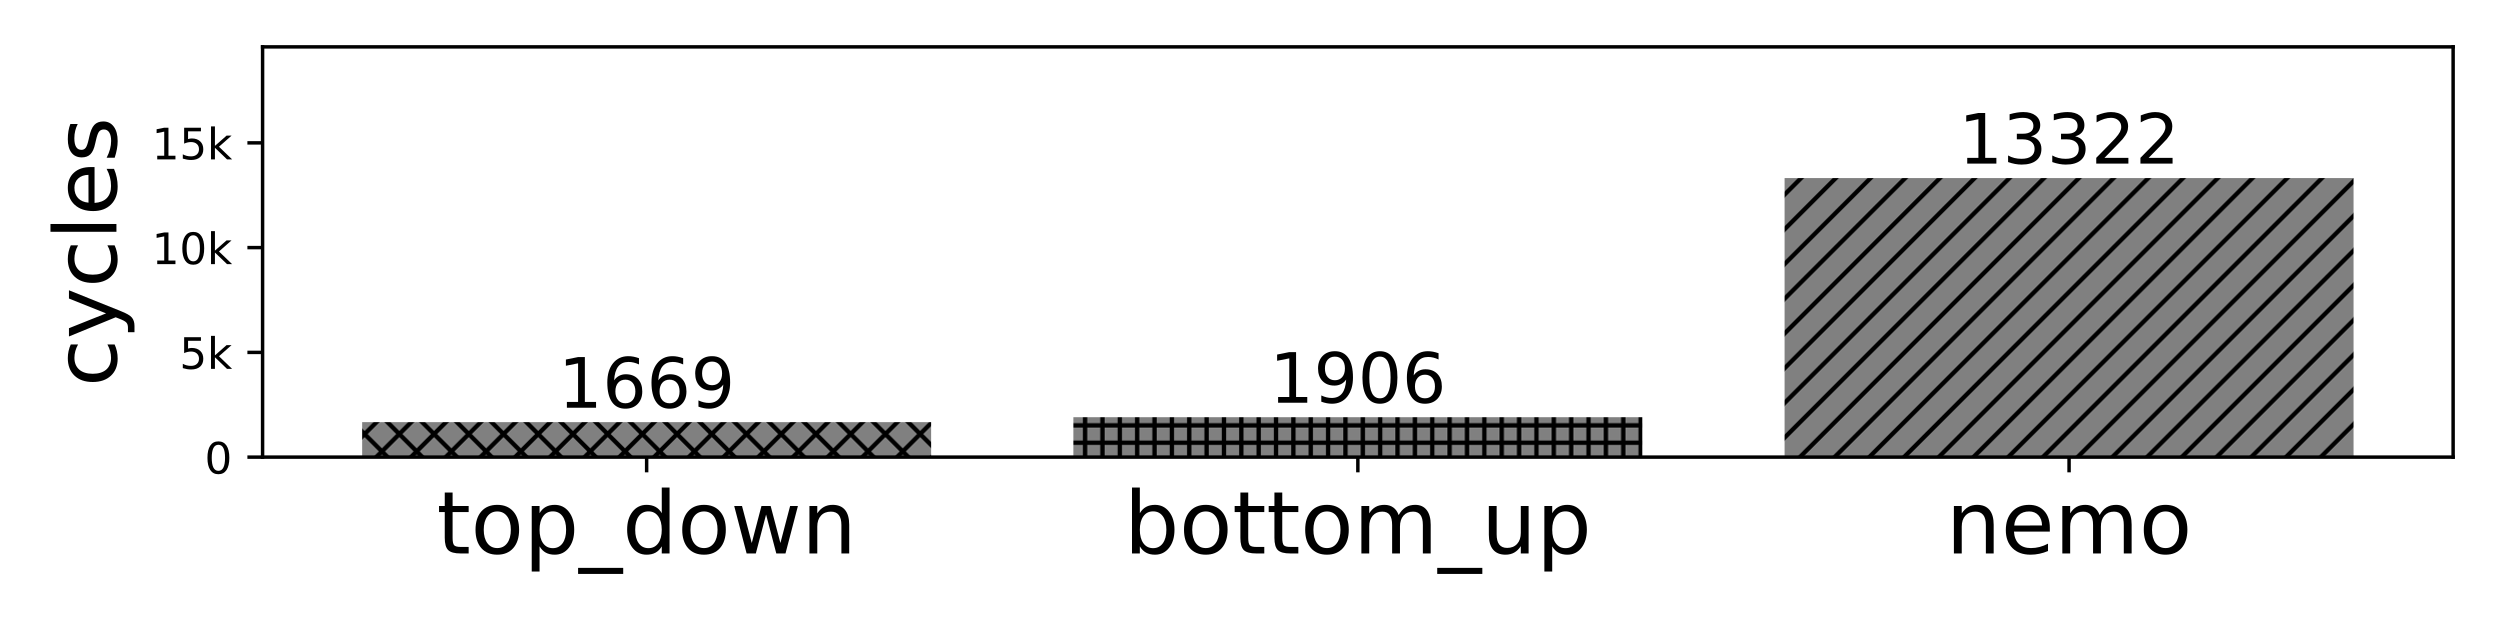
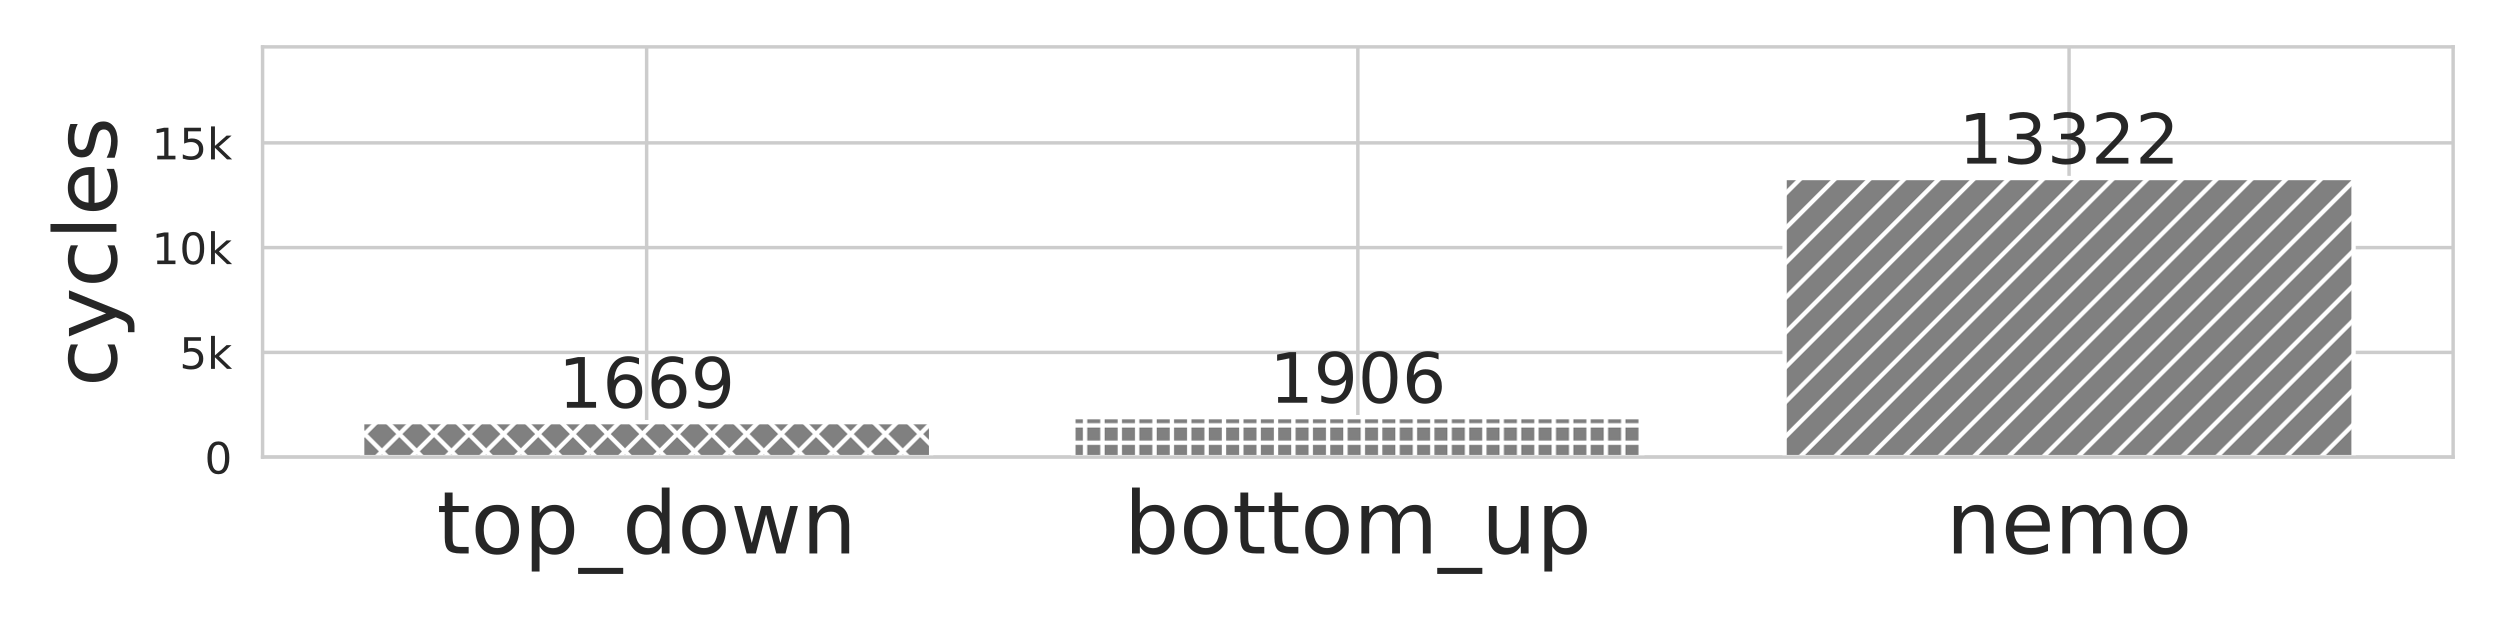
<svg xmlns="http://www.w3.org/2000/svg" xmlns:xlink="http://www.w3.org/1999/xlink" width="576pt" height="144pt" viewBox="0 0 576 144" version="1.1">
  <defs>
    <style type="text/css">*{stroke-linejoin: round; stroke-linecap: butt}</style>
  </defs>
  <g id="figure_1">
    <g id="patch_1">
      <path d="M 0 144  L 576 144  L 576 0  L 0 0  z " style="fill: #ffffff" />
    </g>
    <g id="axes_1">
      <g id="patch_2">
        <path d="M 60.5 105.32  L 565.2 105.32  L 565.2 10.8  L 60.5 10.8  z " style="fill: #ffffff" />
      </g>
-       <g id="patch_3">
-         <path d="M 83.441 105.32  L 214.532 105.32  L 214.532 97.264  L 83.441 97.264  z " clip-path="url(#pf0db7ee547)" style="fill: url(#h18d0859158)" />
-       </g>
-       <g id="patch_4">
-         <path d="M 247.305 105.32  L 378.395 105.32  L 378.395 96.12  L 247.305 96.12  z " clip-path="url(#pf0db7ee547)" style="fill: url(#hfff150d87a)" />
-       </g>
-       <g id="patch_5">
-         <path d="M 411.168 105.32  L 542.259 105.32  L 542.259 41.021  L 411.168 41.021  z " clip-path="url(#pf0db7ee547)" style="fill: url(#h7fda47ec4d)" />
-       </g>
      <g id="matplotlib.axis_1">
        <g id="xtick_1">
          <g id="line2d_1">
-             <defs>
-               <path id="m90ba5de376" d="M 0 0  L 0 3.5  " style="stroke: #000000; stroke-width: 0.8" />
-             </defs>
-             <g>
-               <use xlink:href="#m90ba5de376" x="148.986" y="105.32" style="stroke: #000000; stroke-width: 0.8" />
-             </g>
+             <path d="M 148.986 105.32  L 148.986 10.8  " clip-path="url(#pa482756205)" style="fill: none; stroke: #cccccc; stroke-width: 0.8; stroke-linecap: round" />
          </g>
          <g id="text_1">
-             <g transform="translate(100.6161 127.5169) scale(0.2 -0.2)">
+             <g style="fill: #262626" transform="translate(100.6161 127.5169) scale(0.2 -0.2)">
              <defs>
                <path id="DejaVuSans-74" d="M 1172 4494  L 1172 3500  L 2356 3500  L 2356 3053  L 1172 3053  L 1172 1153  Q 1172 725 1289 603  Q 1406 481 1766 481  L 2356 481  L 2356 0  L 1766 0  Q 1100 0 847 248  Q 594 497 594 1153  L 594 3053  L 172 3053  L 172 3500  L 594 3500  L 594 4494  L 1172 4494  z " transform="scale(0.015625)" />
                <path id="DejaVuSans-6f" d="M 1959 3097  Q 1497 3097 1228 2736  Q 959 2375 959 1747  Q 959 1119 1226 758  Q 1494 397 1959 397  Q 2419 397 2687 759  Q 2956 1122 2956 1747  Q 2956 2369 2687 2733  Q 2419 3097 1959 3097  z M 1959 3584  Q 2709 3584 3137 3096  Q 3566 2609 3566 1747  Q 3566 888 3137 398  Q 2709 -91 1959 -91  Q 1206 -91 779 398  Q 353 888 353 1747  Q 353 2609 779 3096  Q 1206 3584 1959 3584  z " transform="scale(0.015625)" />
                <path id="DejaVuSans-70" d="M 1159 525  L 1159 -1331  L 581 -1331  L 581 3500  L 1159 3500  L 1159 2969  Q 1341 3281 1617 3432  Q 1894 3584 2278 3584  Q 2916 3584 3314 3078  Q 3713 2572 3713 1747  Q 3713 922 3314 415  Q 2916 -91 2278 -91  Q 1894 -91 1617 61  Q 1341 213 1159 525  z M 3116 1747  Q 3116 2381 2855 2742  Q 2594 3103 2138 3103  Q 1681 3103 1420 2742  Q 1159 2381 1159 1747  Q 1159 1113 1420 752  Q 1681 391 2138 391  Q 2594 391 2855 752  Q 3116 1113 3116 1747  z " transform="scale(0.015625)" />
                <path id="DejaVuSans-5f" d="M 3263 -1063  L 3263 -1509  L -63 -1509  L -63 -1063  L 3263 -1063  z " transform="scale(0.015625)" />
                <path id="DejaVuSans-64" d="M 2906 2969  L 2906 4863  L 3481 4863  L 3481 0  L 2906 0  L 2906 525  Q 2725 213 2448 61  Q 2172 -91 1784 -91  Q 1150 -91 751 415  Q 353 922 353 1747  Q 353 2572 751 3078  Q 1150 3584 1784 3584  Q 2172 3584 2448 3432  Q 2725 3281 2906 2969  z M 947 1747  Q 947 1113 1208 752  Q 1469 391 1925 391  Q 2381 391 2643 752  Q 2906 1113 2906 1747  Q 2906 2381 2643 2742  Q 2381 3103 1925 3103  Q 1469 3103 1208 2742  Q 947 2381 947 1747  z " transform="scale(0.015625)" />
                <path id="DejaVuSans-77" d="M 269 3500  L 844 3500  L 1563 769  L 2278 3500  L 2956 3500  L 3675 769  L 4391 3500  L 4966 3500  L 4050 0  L 3372 0  L 2619 2869  L 1863 0  L 1184 0  L 269 3500  z " transform="scale(0.015625)" />
                <path id="DejaVuSans-6e" d="M 3513 2113  L 3513 0  L 2938 0  L 2938 2094  Q 2938 2591 2744 2837  Q 2550 3084 2163 3084  Q 1697 3084 1428 2787  Q 1159 2491 1159 1978  L 1159 0  L 581 0  L 581 3500  L 1159 3500  L 1159 2956  Q 1366 3272 1645 3428  Q 1925 3584 2291 3584  Q 2894 3584 3203 3211  Q 3513 2838 3513 2113  z " transform="scale(0.015625)" />
              </defs>
              <use xlink:href="#DejaVuSans-74" />
              <use xlink:href="#DejaVuSans-6f" x="39.209" />
              <use xlink:href="#DejaVuSans-70" x="100.391" />
              <use xlink:href="#DejaVuSans-5f" x="163.867" />
              <use xlink:href="#DejaVuSans-64" x="213.867" />
              <use xlink:href="#DejaVuSans-6f" x="277.344" />
              <use xlink:href="#DejaVuSans-77" x="338.525" />
              <use xlink:href="#DejaVuSans-6e" x="420.312" />
            </g>
          </g>
        </g>
        <g id="xtick_2">
          <g id="line2d_2">
-             <g>
-               <use xlink:href="#m90ba5de376" x="312.85" y="105.32" style="stroke: #000000; stroke-width: 0.8" />
-             </g>
+             <path d="M 312.85 105.32  L 312.85 10.8  " clip-path="url(#pa482756205)" style="fill: none; stroke: #cccccc; stroke-width: 0.8; stroke-linecap: round" />
          </g>
          <g id="text_2">
-             <g transform="translate(258.9969 127.5169) scale(0.2 -0.2)">
+             <g style="fill: #262626" transform="translate(258.9969 127.5169) scale(0.2 -0.2)">
              <defs>
                <path id="DejaVuSans-62" d="M 3116 1747  Q 3116 2381 2855 2742  Q 2594 3103 2138 3103  Q 1681 3103 1420 2742  Q 1159 2381 1159 1747  Q 1159 1113 1420 752  Q 1681 391 2138 391  Q 2594 391 2855 752  Q 3116 1113 3116 1747  z M 1159 2969  Q 1341 3281 1617 3432  Q 1894 3584 2278 3584  Q 2916 3584 3314 3078  Q 3713 2572 3713 1747  Q 3713 922 3314 415  Q 2916 -91 2278 -91  Q 1894 -91 1617 61  Q 1341 213 1159 525  L 1159 0  L 581 0  L 581 4863  L 1159 4863  L 1159 2969  z " transform="scale(0.015625)" />
                <path id="DejaVuSans-6d" d="M 3328 2828  Q 3544 3216 3844 3400  Q 4144 3584 4550 3584  Q 5097 3584 5394 3201  Q 5691 2819 5691 2113  L 5691 0  L 5113 0  L 5113 2094  Q 5113 2597 4934 2840  Q 4756 3084 4391 3084  Q 3944 3084 3684 2787  Q 3425 2491 3425 1978  L 3425 0  L 2847 0  L 2847 2094  Q 2847 2600 2669 2842  Q 2491 3084 2119 3084  Q 1678 3084 1418 2786  Q 1159 2488 1159 1978  L 1159 0  L 581 0  L 581 3500  L 1159 3500  L 1159 2956  Q 1356 3278 1631 3431  Q 1906 3584 2284 3584  Q 2666 3584 2933 3390  Q 3200 3197 3328 2828  z " transform="scale(0.015625)" />
                <path id="DejaVuSans-75" d="M 544 1381  L 544 3500  L 1119 3500  L 1119 1403  Q 1119 906 1312 657  Q 1506 409 1894 409  Q 2359 409 2629 706  Q 2900 1003 2900 1516  L 2900 3500  L 3475 3500  L 3475 0  L 2900 0  L 2900 538  Q 2691 219 2414 64  Q 2138 -91 1772 -91  Q 1169 -91 856 284  Q 544 659 544 1381  z M 1991 3584  L 1991 3584  z " transform="scale(0.015625)" />
              </defs>
              <use xlink:href="#DejaVuSans-62" />
              <use xlink:href="#DejaVuSans-6f" x="63.477" />
              <use xlink:href="#DejaVuSans-74" x="124.658" />
              <use xlink:href="#DejaVuSans-74" x="163.867" />
              <use xlink:href="#DejaVuSans-6f" x="203.076" />
              <use xlink:href="#DejaVuSans-6d" x="264.258" />
              <use xlink:href="#DejaVuSans-5f" x="361.67" />
              <use xlink:href="#DejaVuSans-75" x="411.67" />
              <use xlink:href="#DejaVuSans-70" x="475.049" />
            </g>
          </g>
        </g>
        <g id="xtick_3">
          <g id="line2d_3">
-             <g>
-               <use xlink:href="#m90ba5de376" x="476.714" y="105.32" style="stroke: #000000; stroke-width: 0.8" />
-             </g>
+             <path d="M 476.714 105.32  L 476.714 10.8  " clip-path="url(#pa482756205)" style="fill: none; stroke: #cccccc; stroke-width: 0.8; stroke-linecap: round" />
          </g>
          <g id="text_3">
-             <g transform="translate(448.3636 127.5169) scale(0.2 -0.2)">
+             <g style="fill: #262626" transform="translate(448.3636 127.5169) scale(0.2 -0.2)">
              <defs>
                <path id="DejaVuSans-65" d="M 3597 1894  L 3597 1613  L 953 1613  Q 991 1019 1311 708  Q 1631 397 2203 397  Q 2534 397 2845 478  Q 3156 559 3463 722  L 3463 178  Q 3153 47 2828 -22  Q 2503 -91 2169 -91  Q 1331 -91 842 396  Q 353 884 353 1716  Q 353 2575 817 3079  Q 1281 3584 2069 3584  Q 2775 3584 3186 3129  Q 3597 2675 3597 1894  z M 3022 2063  Q 3016 2534 2758 2815  Q 2500 3097 2075 3097  Q 1594 3097 1305 2825  Q 1016 2553 972 2059  L 3022 2063  z " transform="scale(0.015625)" />
              </defs>
              <use xlink:href="#DejaVuSans-6e" />
              <use xlink:href="#DejaVuSans-65" x="63.379" />
              <use xlink:href="#DejaVuSans-6d" x="124.902" />
              <use xlink:href="#DejaVuSans-6f" x="222.314" />
            </g>
          </g>
        </g>
      </g>
      <g id="matplotlib.axis_2">
        <g id="ytick_1">
          <g id="line2d_4">
-             <defs>
-               <path id="m4af2b7a1d2" d="M 0 0  L -3.5 0  " style="stroke: #000000; stroke-width: 0.8" />
-             </defs>
-             <g>
-               <use xlink:href="#m4af2b7a1d2" x="60.5" y="105.32" style="stroke: #000000; stroke-width: 0.8" />
-             </g>
+             <path d="M 60.5 105.32  L 565.2 105.32  " clip-path="url(#pa482756205)" style="fill: none; stroke: #cccccc; stroke-width: 0.8; stroke-linecap: round" />
          </g>
          <g id="text_4">
-             <g transform="translate(47.1375 109.1192) scale(0.1 -0.1)">
+             <g style="fill: #262626" transform="translate(47.1375 109.1192) scale(0.1 -0.1)">
              <defs>
                <path id="DejaVuSans-30" d="M 2034 4250  Q 1547 4250 1301 3770  Q 1056 3291 1056 2328  Q 1056 1369 1301 889  Q 1547 409 2034 409  Q 2525 409 2770 889  Q 3016 1369 3016 2328  Q 3016 3291 2770 3770  Q 2525 4250 2034 4250  z M 2034 4750  Q 2819 4750 3233 4129  Q 3647 3509 3647 2328  Q 3647 1150 3233 529  Q 2819 -91 2034 -91  Q 1250 -91 836 529  Q 422 1150 422 2328  Q 422 3509 836 4129  Q 1250 4750 2034 4750  z " transform="scale(0.015625)" />
              </defs>
              <use xlink:href="#DejaVuSans-30" />
            </g>
          </g>
        </g>
        <g id="ytick_2">
          <g id="line2d_5">
-             <g>
-               <use xlink:href="#m4af2b7a1d2" x="60.5" y="81.186" style="stroke: #000000; stroke-width: 0.8" />
-             </g>
+             <path d="M 60.5 81.186  L 565.2 81.186  " clip-path="url(#pa482756205)" style="fill: none; stroke: #cccccc; stroke-width: 0.8; stroke-linecap: round" />
          </g>
          <g id="text_5">
-             <g transform="translate(41.34687 84.98556) scale(0.1 -0.1)">
+             <g style="fill: #262626" transform="translate(41.34687 84.98556) scale(0.1 -0.1)">
              <defs>
                <path id="DejaVuSans-35" d="M 691 4666  L 3169 4666  L 3169 4134  L 1269 4134  L 1269 2991  Q 1406 3038 1543 3061  Q 1681 3084 1819 3084  Q 2600 3084 3056 2656  Q 3513 2228 3513 1497  Q 3513 744 3044 326  Q 2575 -91 1722 -91  Q 1428 -91 1123 -41  Q 819 9 494 109  L 494 744  Q 775 591 1075 516  Q 1375 441 1709 441  Q 2250 441 2565 725  Q 2881 1009 2881 1497  Q 2881 1984 2565 2268  Q 2250 2553 1709 2553  Q 1456 2553 1204 2497  Q 953 2441 691 2322  L 691 4666  z " transform="scale(0.015625)" />
                <path id="DejaVuSans-6b" d="M 581 4863  L 1159 4863  L 1159 1991  L 2875 3500  L 3609 3500  L 1753 1863  L 3688 0  L 2938 0  L 1159 1709  L 1159 0  L 581 0  L 581 4863  z " transform="scale(0.015625)" />
              </defs>
              <use xlink:href="#DejaVuSans-35" />
              <use xlink:href="#DejaVuSans-6b" x="63.623" />
            </g>
          </g>
        </g>
        <g id="ytick_3">
          <g id="line2d_6">
-             <g>
-               <use xlink:href="#m4af2b7a1d2" x="60.5" y="57.053" style="stroke: #000000; stroke-width: 0.8" />
-             </g>
+             <path d="M 60.5 57.053  L 565.2 57.053  " clip-path="url(#pa482756205)" style="fill: none; stroke: #cccccc; stroke-width: 0.8; stroke-linecap: round" />
          </g>
          <g id="text_6">
-             <g transform="translate(34.98438 60.85189) scale(0.1 -0.1)">
+             <g style="fill: #262626" transform="translate(34.98438 60.85189) scale(0.1 -0.1)">
              <defs>
                <path id="DejaVuSans-31" d="M 794 531  L 1825 531  L 1825 4091  L 703 3866  L 703 4441  L 1819 4666  L 2450 4666  L 2450 531  L 3481 531  L 3481 0  L 794 0  L 794 531  z " transform="scale(0.015625)" />
              </defs>
              <use xlink:href="#DejaVuSans-31" />
              <use xlink:href="#DejaVuSans-30" x="63.623" />
              <use xlink:href="#DejaVuSans-6b" x="127.246" />
            </g>
          </g>
        </g>
        <g id="ytick_4">
          <g id="line2d_7">
-             <g>
-               <use xlink:href="#m4af2b7a1d2" x="60.5" y="32.919" style="stroke: #000000; stroke-width: 0.8" />
-             </g>
+             <path d="M 60.5 32.919  L 565.2 32.919  " clip-path="url(#pa482756205)" style="fill: none; stroke: #cccccc; stroke-width: 0.8; stroke-linecap: round" />
          </g>
          <g id="text_7">
-             <g transform="translate(34.98438 36.71823) scale(0.1 -0.1)">
+             <g style="fill: #262626" transform="translate(34.98438 36.71823) scale(0.1 -0.1)">
              <use xlink:href="#DejaVuSans-31" />
              <use xlink:href="#DejaVuSans-35" x="63.623" />
              <use xlink:href="#DejaVuSans-6b" x="127.246" />
            </g>
          </g>
        </g>
        <g id="text_8">
-           <g transform="translate(26.825 89.11625) rotate(-90) scale(0.2 -0.2)">
+           <g style="fill: #262626" transform="translate(26.825 89.11625) rotate(-90) scale(0.2 -0.2)">
            <defs>
              <path id="DejaVuSans-63" d="M 3122 3366  L 3122 2828  Q 2878 2963 2633 3030  Q 2388 3097 2138 3097  Q 1578 3097 1268 2742  Q 959 2388 959 1747  Q 959 1106 1268 751  Q 1578 397 2138 397  Q 2388 397 2633 464  Q 2878 531 3122 666  L 3122 134  Q 2881 22 2623 -34  Q 2366 -91 2075 -91  Q 1284 -91 818 406  Q 353 903 353 1747  Q 353 2603 823 3093  Q 1294 3584 2113 3584  Q 2378 3584 2631 3529  Q 2884 3475 3122 3366  z " transform="scale(0.015625)" />
              <path id="DejaVuSans-79" d="M 2059 -325  Q 1816 -950 1584 -1140  Q 1353 -1331 966 -1331  L 506 -1331  L 506 -850  L 844 -850  Q 1081 -850 1212 -737  Q 1344 -625 1503 -206  L 1606 56  L 191 3500  L 800 3500  L 1894 763  L 2988 3500  L 3597 3500  L 2059 -325  z " transform="scale(0.015625)" />
              <path id="DejaVuSans-6c" d="M 603 4863  L 1178 4863  L 1178 0  L 603 0  L 603 4863  z " transform="scale(0.015625)" />
              <path id="DejaVuSans-73" d="M 2834 3397  L 2834 2853  Q 2591 2978 2328 3040  Q 2066 3103 1784 3103  Q 1356 3103 1142 2972  Q 928 2841 928 2578  Q 928 2378 1081 2264  Q 1234 2150 1697 2047  L 1894 2003  Q 2506 1872 2764 1633  Q 3022 1394 3022 966  Q 3022 478 2636 193  Q 2250 -91 1575 -91  Q 1294 -91 989 -36  Q 684 19 347 128  L 347 722  Q 666 556 975 473  Q 1284 391 1588 391  Q 1994 391 2212 530  Q 2431 669 2431 922  Q 2431 1156 2273 1281  Q 2116 1406 1581 1522  L 1381 1569  Q 847 1681 609 1914  Q 372 2147 372 2553  Q 372 3047 722 3315  Q 1072 3584 1716 3584  Q 2034 3584 2315 3537  Q 2597 3491 2834 3397  z " transform="scale(0.015625)" />
            </defs>
            <use xlink:href="#DejaVuSans-63" />
            <use xlink:href="#DejaVuSans-79" x="54.98" />
            <use xlink:href="#DejaVuSans-63" x="114.16" />
            <use xlink:href="#DejaVuSans-6c" x="169.141" />
            <use xlink:href="#DejaVuSans-65" x="196.924" />
            <use xlink:href="#DejaVuSans-73" x="258.447" />
          </g>
        </g>
      </g>
+       <g id="patch_3">
+         <path d="M 83.441 105.32  L 214.532 105.32  L 214.532 97.264  L 83.441 97.264  z " clip-path="url(#pa482756205)" style="fill: url(#h0855159499); stroke: #ffffff; stroke-linejoin: miter" />
+       </g>
+       <g id="patch_4">
+         <path d="M 247.305 105.32  L 378.395 105.32  L 378.395 96.12  L 247.305 96.12  z " clip-path="url(#pa482756205)" style="fill: url(#hf1724cd19f); stroke: #ffffff; stroke-linejoin: miter" />
+       </g>
+       <g id="patch_5">
+         <path d="M 411.168 105.32  L 542.259 105.32  L 542.259 41.021  L 411.168 41.021  z " clip-path="url(#pa482756205)" style="fill: url(#h2d83d77207); stroke: #ffffff; stroke-linejoin: miter" />
+       </g>
      <g id="patch_6">
-         <path d="M 60.5 105.32  L 60.5 10.8  " style="fill: none; stroke: #000000; stroke-width: 0.8; stroke-linejoin: miter; stroke-linecap: square" />
+         <path d="M 60.5 105.32  L 60.5 10.8  " style="fill: none; stroke: #cccccc; stroke-width: 0.8; stroke-linejoin: miter; stroke-linecap: square" />
      </g>
      <g id="patch_7">
-         <path d="M 565.2 105.32  L 565.2 10.8  " style="fill: none; stroke: #000000; stroke-width: 0.8; stroke-linejoin: miter; stroke-linecap: square" />
+         <path d="M 565.2 105.32  L 565.2 10.8  " style="fill: none; stroke: #cccccc; stroke-width: 0.8; stroke-linejoin: miter; stroke-linecap: square" />
      </g>
      <g id="patch_8">
-         <path d="M 60.5 105.32  L 565.2 105.32  " style="fill: none; stroke: #000000; stroke-width: 0.8; stroke-linejoin: miter; stroke-linecap: square" />
+         <path d="M 60.5 105.32  L 565.2 105.32  " style="fill: none; stroke: #cccccc; stroke-width: 0.8; stroke-linejoin: miter; stroke-linecap: square" />
      </g>
      <g id="patch_9">
-         <path d="M 60.5 10.8  L 565.2 10.8  " style="fill: none; stroke: #000000; stroke-width: 0.8; stroke-linejoin: miter; stroke-linecap: square" />
+         <path d="M 60.5 10.8  L 565.2 10.8  " style="fill: none; stroke: #cccccc; stroke-width: 0.8; stroke-linejoin: miter; stroke-linecap: square" />
      </g>
      <g id="text_9">
-         <g transform="translate(128.6264 93.93668) scale(0.16 -0.16)">
+         <g style="fill: #262626" transform="translate(128.6264 93.93668) scale(0.16 -0.16)">
          <defs>
            <path id="DejaVuSans-36" d="M 2113 2584  Q 1688 2584 1439 2293  Q 1191 2003 1191 1497  Q 1191 994 1439 701  Q 1688 409 2113 409  Q 2538 409 2786 701  Q 3034 994 3034 1497  Q 3034 2003 2786 2293  Q 2538 2584 2113 2584  z M 3366 4563  L 3366 3988  Q 3128 4100 2886 4159  Q 2644 4219 2406 4219  Q 1781 4219 1451 3797  Q 1122 3375 1075 2522  Q 1259 2794 1537 2939  Q 1816 3084 2150 3084  Q 2853 3084 3261 2657  Q 3669 2231 3669 1497  Q 3669 778 3244 343  Q 2819 -91 2113 -91  Q 1303 -91 875 529  Q 447 1150 447 2328  Q 447 3434 972 4092  Q 1497 4750 2381 4750  Q 2619 4750 2861 4703  Q 3103 4656 3366 4563  z " transform="scale(0.015625)" />
            <path id="DejaVuSans-39" d="M 703 97  L 703 672  Q 941 559 1184 500  Q 1428 441 1663 441  Q 2288 441 2617 861  Q 2947 1281 2994 2138  Q 2813 1869 2534 1725  Q 2256 1581 1919 1581  Q 1219 1581 811 2004  Q 403 2428 403 3163  Q 403 3881 828 4315  Q 1253 4750 1959 4750  Q 2769 4750 3195 4129  Q 3622 3509 3622 2328  Q 3622 1225 3098 567  Q 2575 -91 1691 -91  Q 1453 -91 1209 -44  Q 966 3 703 97  z M 1959 2075  Q 2384 2075 2632 2365  Q 2881 2656 2881 3163  Q 2881 3666 2632 3958  Q 2384 4250 1959 4250  Q 1534 4250 1286 3958  Q 1038 3666 1038 3163  Q 1038 2656 1286 2365  Q 1534 2075 1959 2075  z " transform="scale(0.015625)" />
          </defs>
          <use xlink:href="#DejaVuSans-31" />
          <use xlink:href="#DejaVuSans-36" x="63.623" />
          <use xlink:href="#DejaVuSans-36" x="127.246" />
          <use xlink:href="#DejaVuSans-39" x="190.869" />
        </g>
      </g>
      <g id="text_10">
-         <g transform="translate(292.49 92.79275) scale(0.16 -0.16)">
+         <g style="fill: #262626" transform="translate(292.49 92.79275) scale(0.16 -0.16)">
          <use xlink:href="#DejaVuSans-31" />
          <use xlink:href="#DejaVuSans-39" x="63.623" />
          <use xlink:href="#DejaVuSans-30" x="127.246" />
          <use xlink:href="#DejaVuSans-36" x="190.869" />
        </g>
      </g>
      <g id="text_11">
-         <g transform="translate(451.2636 37.69318) scale(0.16 -0.16)">
+         <g style="fill: #262626" transform="translate(451.2636 37.69318) scale(0.16 -0.16)">
          <defs>
            <path id="DejaVuSans-33" d="M 2597 2516  Q 3050 2419 3304 2112  Q 3559 1806 3559 1356  Q 3559 666 3084 287  Q 2609 -91 1734 -91  Q 1441 -91 1130 -33  Q 819 25 488 141  L 488 750  Q 750 597 1062 519  Q 1375 441 1716 441  Q 2309 441 2620 675  Q 2931 909 2931 1356  Q 2931 1769 2642 2001  Q 2353 2234 1838 2234  L 1294 2234  L 1294 2753  L 1863 2753  Q 2328 2753 2575 2939  Q 2822 3125 2822 3475  Q 2822 3834 2567 4026  Q 2313 4219 1838 4219  Q 1578 4219 1281 4162  Q 984 4106 628 3988  L 628 4550  Q 988 4650 1302 4700  Q 1616 4750 1894 4750  Q 2613 4750 3031 4423  Q 3450 4097 3450 3541  Q 3450 3153 3228 2886  Q 3006 2619 2597 2516  z " transform="scale(0.015625)" />
            <path id="DejaVuSans-32" d="M 1228 531  L 3431 531  L 3431 0  L 469 0  L 469 531  Q 828 903 1448 1529  Q 2069 2156 2228 2338  Q 2531 2678 2651 2914  Q 2772 3150 2772 3378  Q 2772 3750 2511 3984  Q 2250 4219 1831 4219  Q 1534 4219 1204 4116  Q 875 4013 500 3803  L 500 4441  Q 881 4594 1212 4672  Q 1544 4750 1819 4750  Q 2544 4750 2975 4387  Q 3406 4025 3406 3419  Q 3406 3131 3298 2873  Q 3191 2616 2906 2266  Q 2828 2175 2409 1742  Q 1991 1309 1228 531  z " transform="scale(0.015625)" />
          </defs>
          <use xlink:href="#DejaVuSans-31" />
          <use xlink:href="#DejaVuSans-33" x="63.623" />
          <use xlink:href="#DejaVuSans-33" x="127.246" />
          <use xlink:href="#DejaVuSans-32" x="190.869" />
          <use xlink:href="#DejaVuSans-32" x="254.492" />
        </g>
      </g>
    </g>
  </g>
  <defs>
-     <clipPath id="pf0db7ee547">
+     <clipPath id="pa482756205">
      <rect x="60.5" y="10.8" width="504.7" height="94.52" />
    </clipPath>
  </defs>
  <defs>
-     <pattern id="h18d0859158" patternUnits="userSpaceOnUse" x="0" y="0" width="72" height="72">
+     <pattern id="h0855159499" patternUnits="userSpaceOnUse" x="0" y="0" width="72" height="72">
      <rect x="0" y="0" width="73" height="73" fill="#808080" />
-       <path d="M -36 36  L 36 -36  M -32 40  L 40 -32  M -28 44  L 44 -28  M -24 48  L 48 -24  M -20 52  L 52 -20  M -16 56  L 56 -16  M -12 60  L 60 -12  M -8 64  L 64 -8  M -4 68  L 68 -4  M 0 72  L 72 0  M 4 76  L 76 4  M 8 80  L 80 8  M 12 84  L 84 12  M 16 88  L 88 16  M 20 92  L 92 20  M 24 96  L 96 24  M 28 100  L 100 28  M 32 104  L 104 32  M 36 108  L 108 36  M -36 36  L 36 108  M -32 32  L 40 104  M -28 28  L 44 100  M -24 24  L 48 96  M -20 20  L 52 92  M -16 16  L 56 88  M -12 12  L 60 84  M -8 8  L 64 80  M -4 4  L 68 76  M 0 0  L 72 72  M 4 -4  L 76 68  M 8 -8  L 80 64  M 12 -12  L 84 60  M 16 -16  L 88 56  M 20 -20  L 92 52  M 24 -24  L 96 48  M 28 -28  L 100 44  M 32 -32  L 104 40  M 36 -36  L 108 36  " style="fill: #000000; stroke: #000000; stroke-width: 1.0; stroke-linecap: butt; stroke-linejoin: miter" />
+       <path d="M -36 36  L 36 -36  M -32 40  L 40 -32  M -28 44  L 44 -28  M -24 48  L 48 -24  M -20 52  L 52 -20  M -16 56  L 56 -16  M -12 60  L 60 -12  M -8 64  L 64 -8  M -4 68  L 68 -4  M 0 72  L 72 0  M 4 76  L 76 4  M 8 80  L 80 8  M 12 84  L 84 12  M 16 88  L 88 16  M 20 92  L 92 20  M 24 96  L 96 24  M 28 100  L 100 28  M 32 104  L 104 32  M 36 108  L 108 36  M -36 36  L 36 108  M -32 32  L 40 104  M -28 28  L 44 100  M -24 24  L 48 96  M -20 20  L 52 92  M -16 16  L 56 88  M -12 12  L 60 84  M -8 8  L 64 80  M -4 4  L 68 76  M 0 0  L 72 72  M 4 -4  L 76 68  M 8 -8  L 80 64  M 12 -12  L 84 60  M 16 -16  L 88 56  M 20 -20  L 92 52  M 24 -24  L 96 48  M 28 -28  L 100 44  M 32 -32  L 104 40  M 36 -36  L 108 36  " style="fill: #ffffff; stroke: #ffffff; stroke-width: 1.0; stroke-linecap: butt; stroke-linejoin: miter" />
    </pattern>
-     <pattern id="hfff150d87a" patternUnits="userSpaceOnUse" x="0" y="0" width="72" height="72">
+     <pattern id="hf1724cd19f" patternUnits="userSpaceOnUse" x="0" y="0" width="72" height="72">
      <rect x="0" y="0" width="73" height="73" fill="#808080" />
-       <path d="M 0 70  L 72 70  M 0 66  L 72 66  M 0 62  L 72 62  M 0 58  L 72 58  M 0 54  L 72 54  M 0 50  L 72 50  M 0 46  L 72 46  M 0 42  L 72 42  M 0 38  L 72 38  M 0 34  L 72 34  M 0 30  L 72 30  M 0 26  L 72 26  M 0 22  L 72 22  M 0 18  L 72 18  M 0 14  L 72 14  M 0 10  L 72 10  M 0 6  L 72 6  M 0 2  L 72 2  M 2 72  L 2 0  M 6 72  L 6 0  M 10 72  L 10 0  M 14 72  L 14 0  M 18 72  L 18 0  M 22 72  L 22 0  M 26 72  L 26 0  M 30 72  L 30 0  M 34 72  L 34 0  M 38 72  L 38 0  M 42 72  L 42 0  M 46 72  L 46 0  M 50 72  L 50 0  M 54 72  L 54 0  M 58 72  L 58 0  M 62 72  L 62 0  M 66 72  L 66 0  M 70 72  L 70 0  " style="fill: #000000; stroke: #000000; stroke-width: 1.0; stroke-linecap: butt; stroke-linejoin: miter" />
+       <path d="M 0 70  L 72 70  M 0 66  L 72 66  M 0 62  L 72 62  M 0 58  L 72 58  M 0 54  L 72 54  M 0 50  L 72 50  M 0 46  L 72 46  M 0 42  L 72 42  M 0 38  L 72 38  M 0 34  L 72 34  M 0 30  L 72 30  M 0 26  L 72 26  M 0 22  L 72 22  M 0 18  L 72 18  M 0 14  L 72 14  M 0 10  L 72 10  M 0 6  L 72 6  M 0 2  L 72 2  M 2 72  L 2 0  M 6 72  L 6 0  M 10 72  L 10 0  M 14 72  L 14 0  M 18 72  L 18 0  M 22 72  L 22 0  M 26 72  L 26 0  M 30 72  L 30 0  M 34 72  L 34 0  M 38 72  L 38 0  M 42 72  L 42 0  M 46 72  L 46 0  M 50 72  L 50 0  M 54 72  L 54 0  M 58 72  L 58 0  M 62 72  L 62 0  M 66 72  L 66 0  M 70 72  L 70 0  " style="fill: #ffffff; stroke: #ffffff; stroke-width: 1.0; stroke-linecap: butt; stroke-linejoin: miter" />
    </pattern>
-     <pattern id="h7fda47ec4d" patternUnits="userSpaceOnUse" x="0" y="0" width="72" height="72">
+     <pattern id="h2d83d77207" patternUnits="userSpaceOnUse" x="0" y="0" width="72" height="72">
      <rect x="0" y="0" width="73" height="73" fill="#808080" />
-       <path d="M -36 36  L 36 -36  M -32 40  L 40 -32  M -28 44  L 44 -28  M -24 48  L 48 -24  M -20 52  L 52 -20  M -16 56  L 56 -16  M -12 60  L 60 -12  M -8 64  L 64 -8  M -4 68  L 68 -4  M 0 72  L 72 0  M 4 76  L 76 4  M 8 80  L 80 8  M 12 84  L 84 12  M 16 88  L 88 16  M 20 92  L 92 20  M 24 96  L 96 24  M 28 100  L 100 28  M 32 104  L 104 32  M 36 108  L 108 36  " style="fill: #000000; stroke: #000000; stroke-width: 1.0; stroke-linecap: butt; stroke-linejoin: miter" />
+       <path d="M -36 36  L 36 -36  M -32 40  L 40 -32  M -28 44  L 44 -28  M -24 48  L 48 -24  M -20 52  L 52 -20  M -16 56  L 56 -16  M -12 60  L 60 -12  M -8 64  L 64 -8  M -4 68  L 68 -4  M 0 72  L 72 0  M 4 76  L 76 4  M 8 80  L 80 8  M 12 84  L 84 12  M 16 88  L 88 16  M 20 92  L 92 20  M 24 96  L 96 24  M 28 100  L 100 28  M 32 104  L 104 32  M 36 108  L 108 36  " style="fill: #ffffff; stroke: #ffffff; stroke-width: 1.0; stroke-linecap: butt; stroke-linejoin: miter" />
    </pattern>
  </defs>
</svg>
